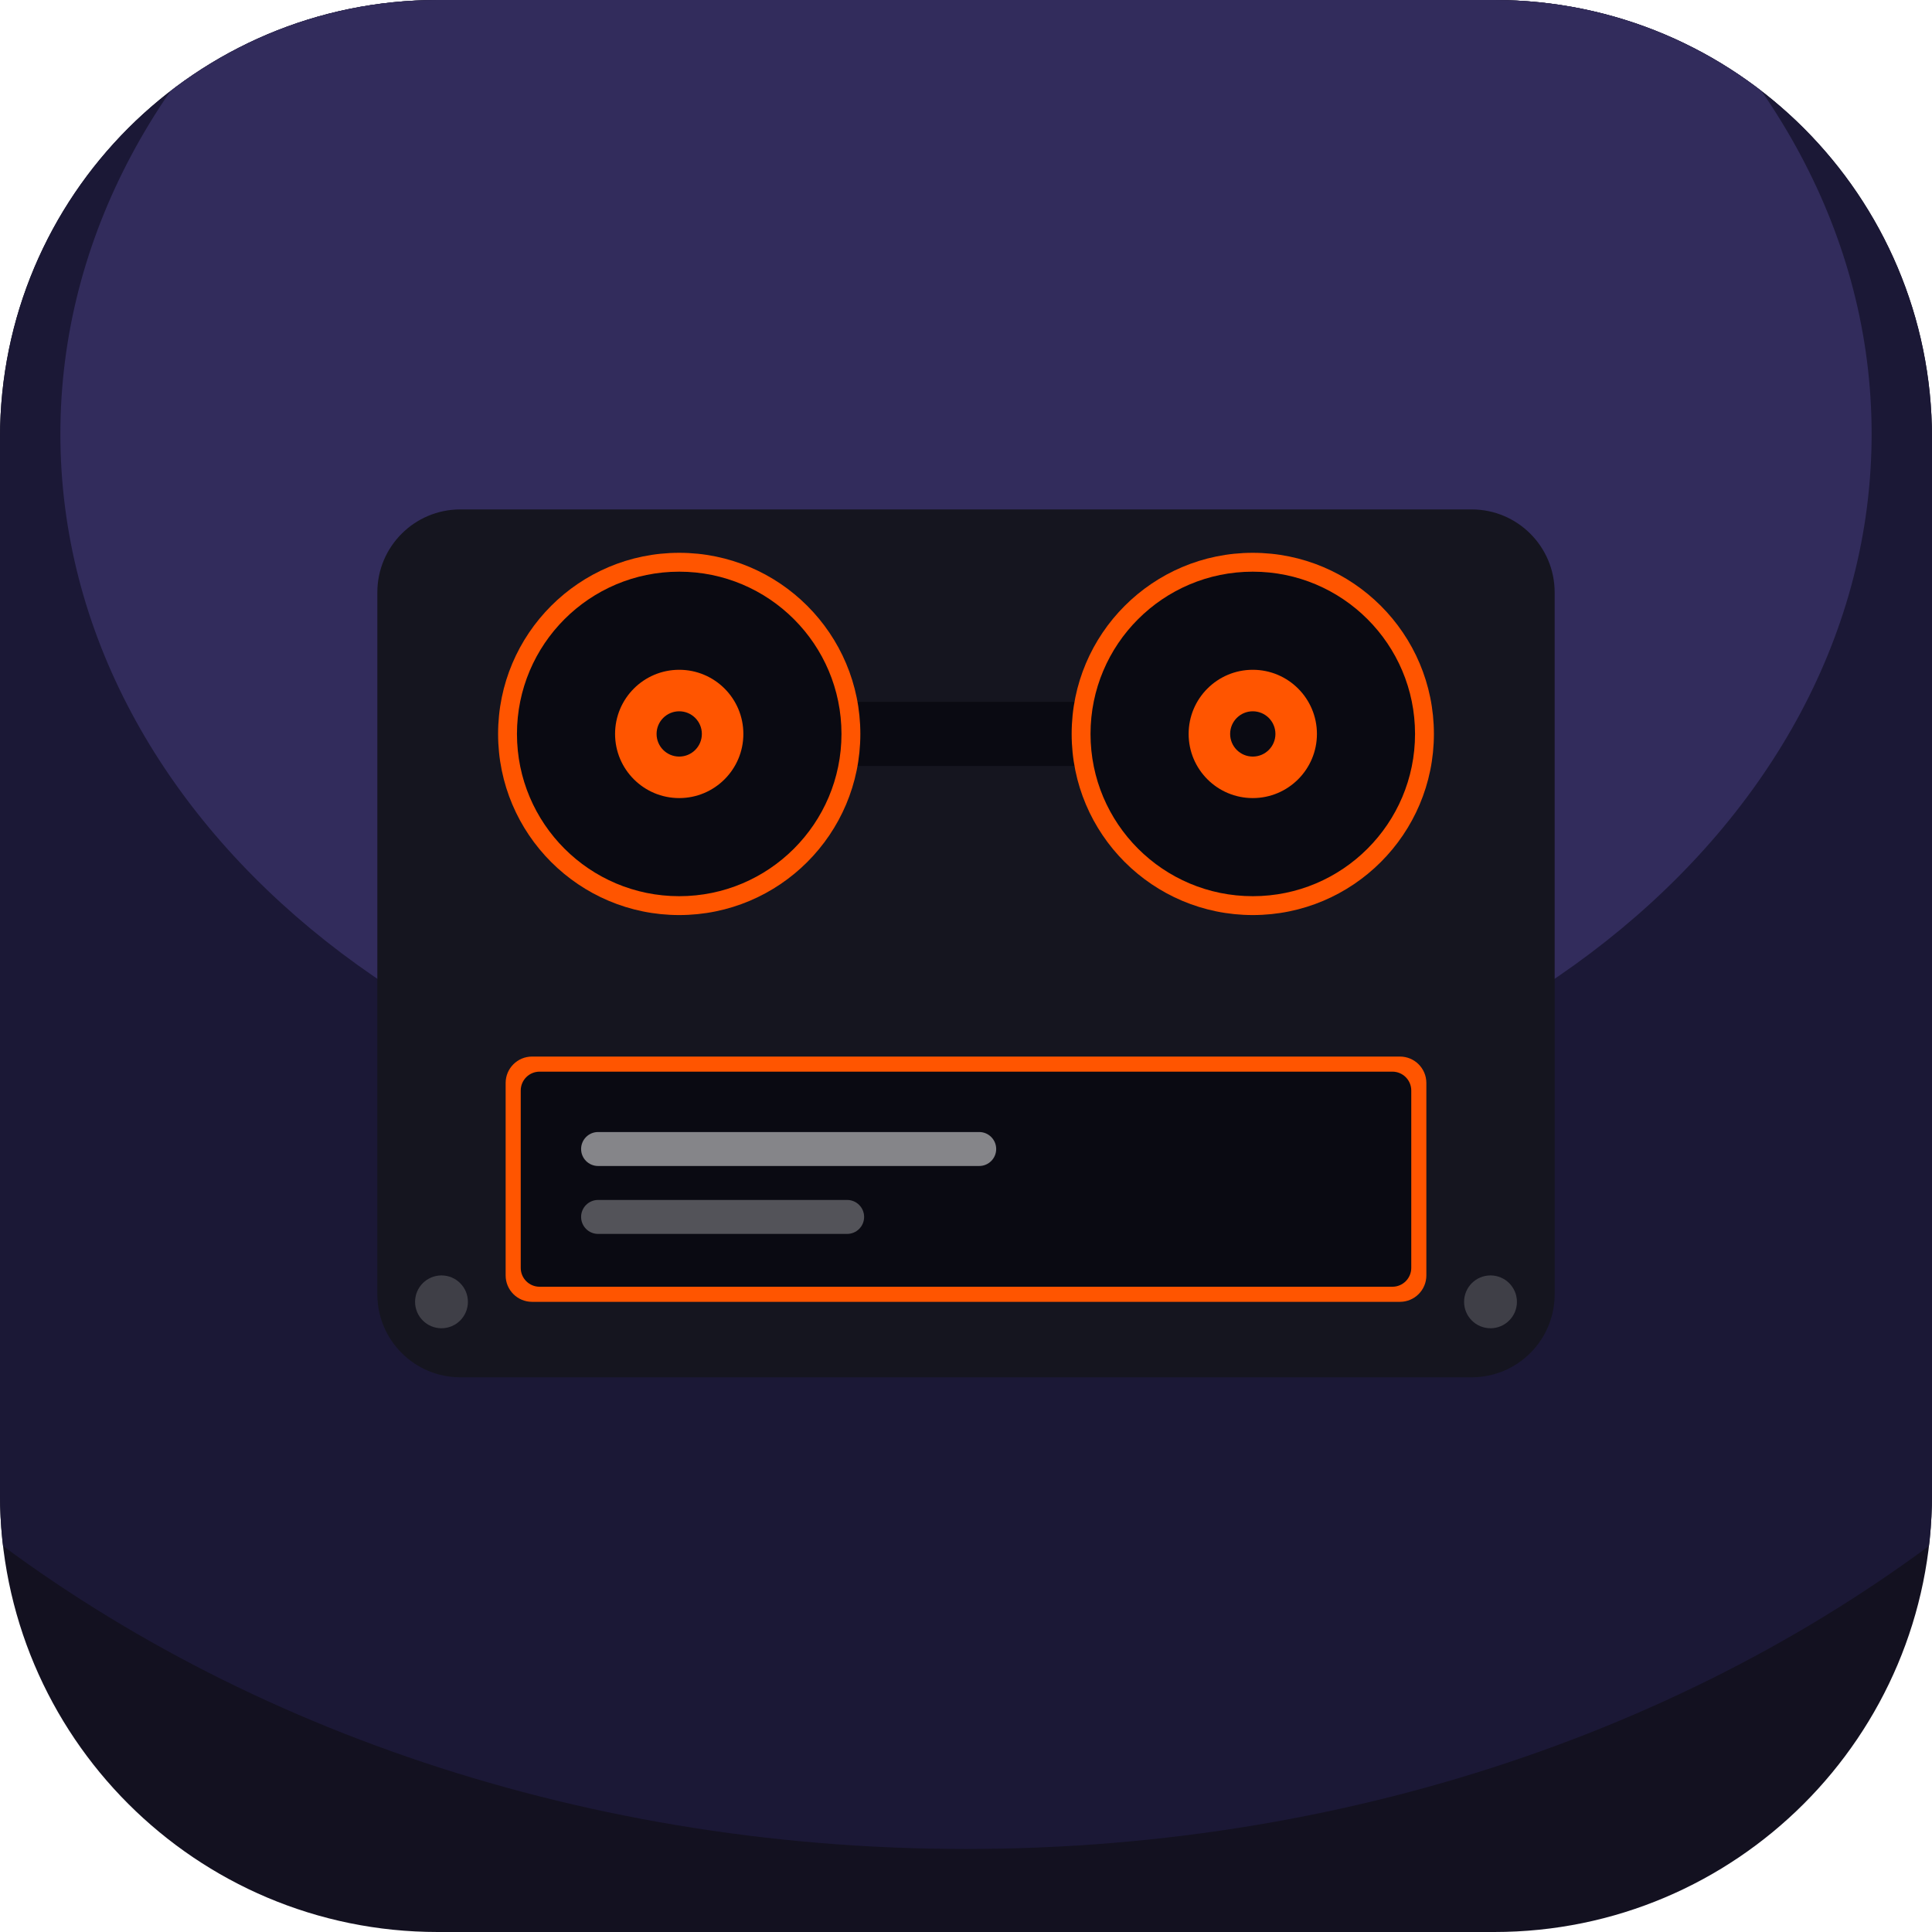
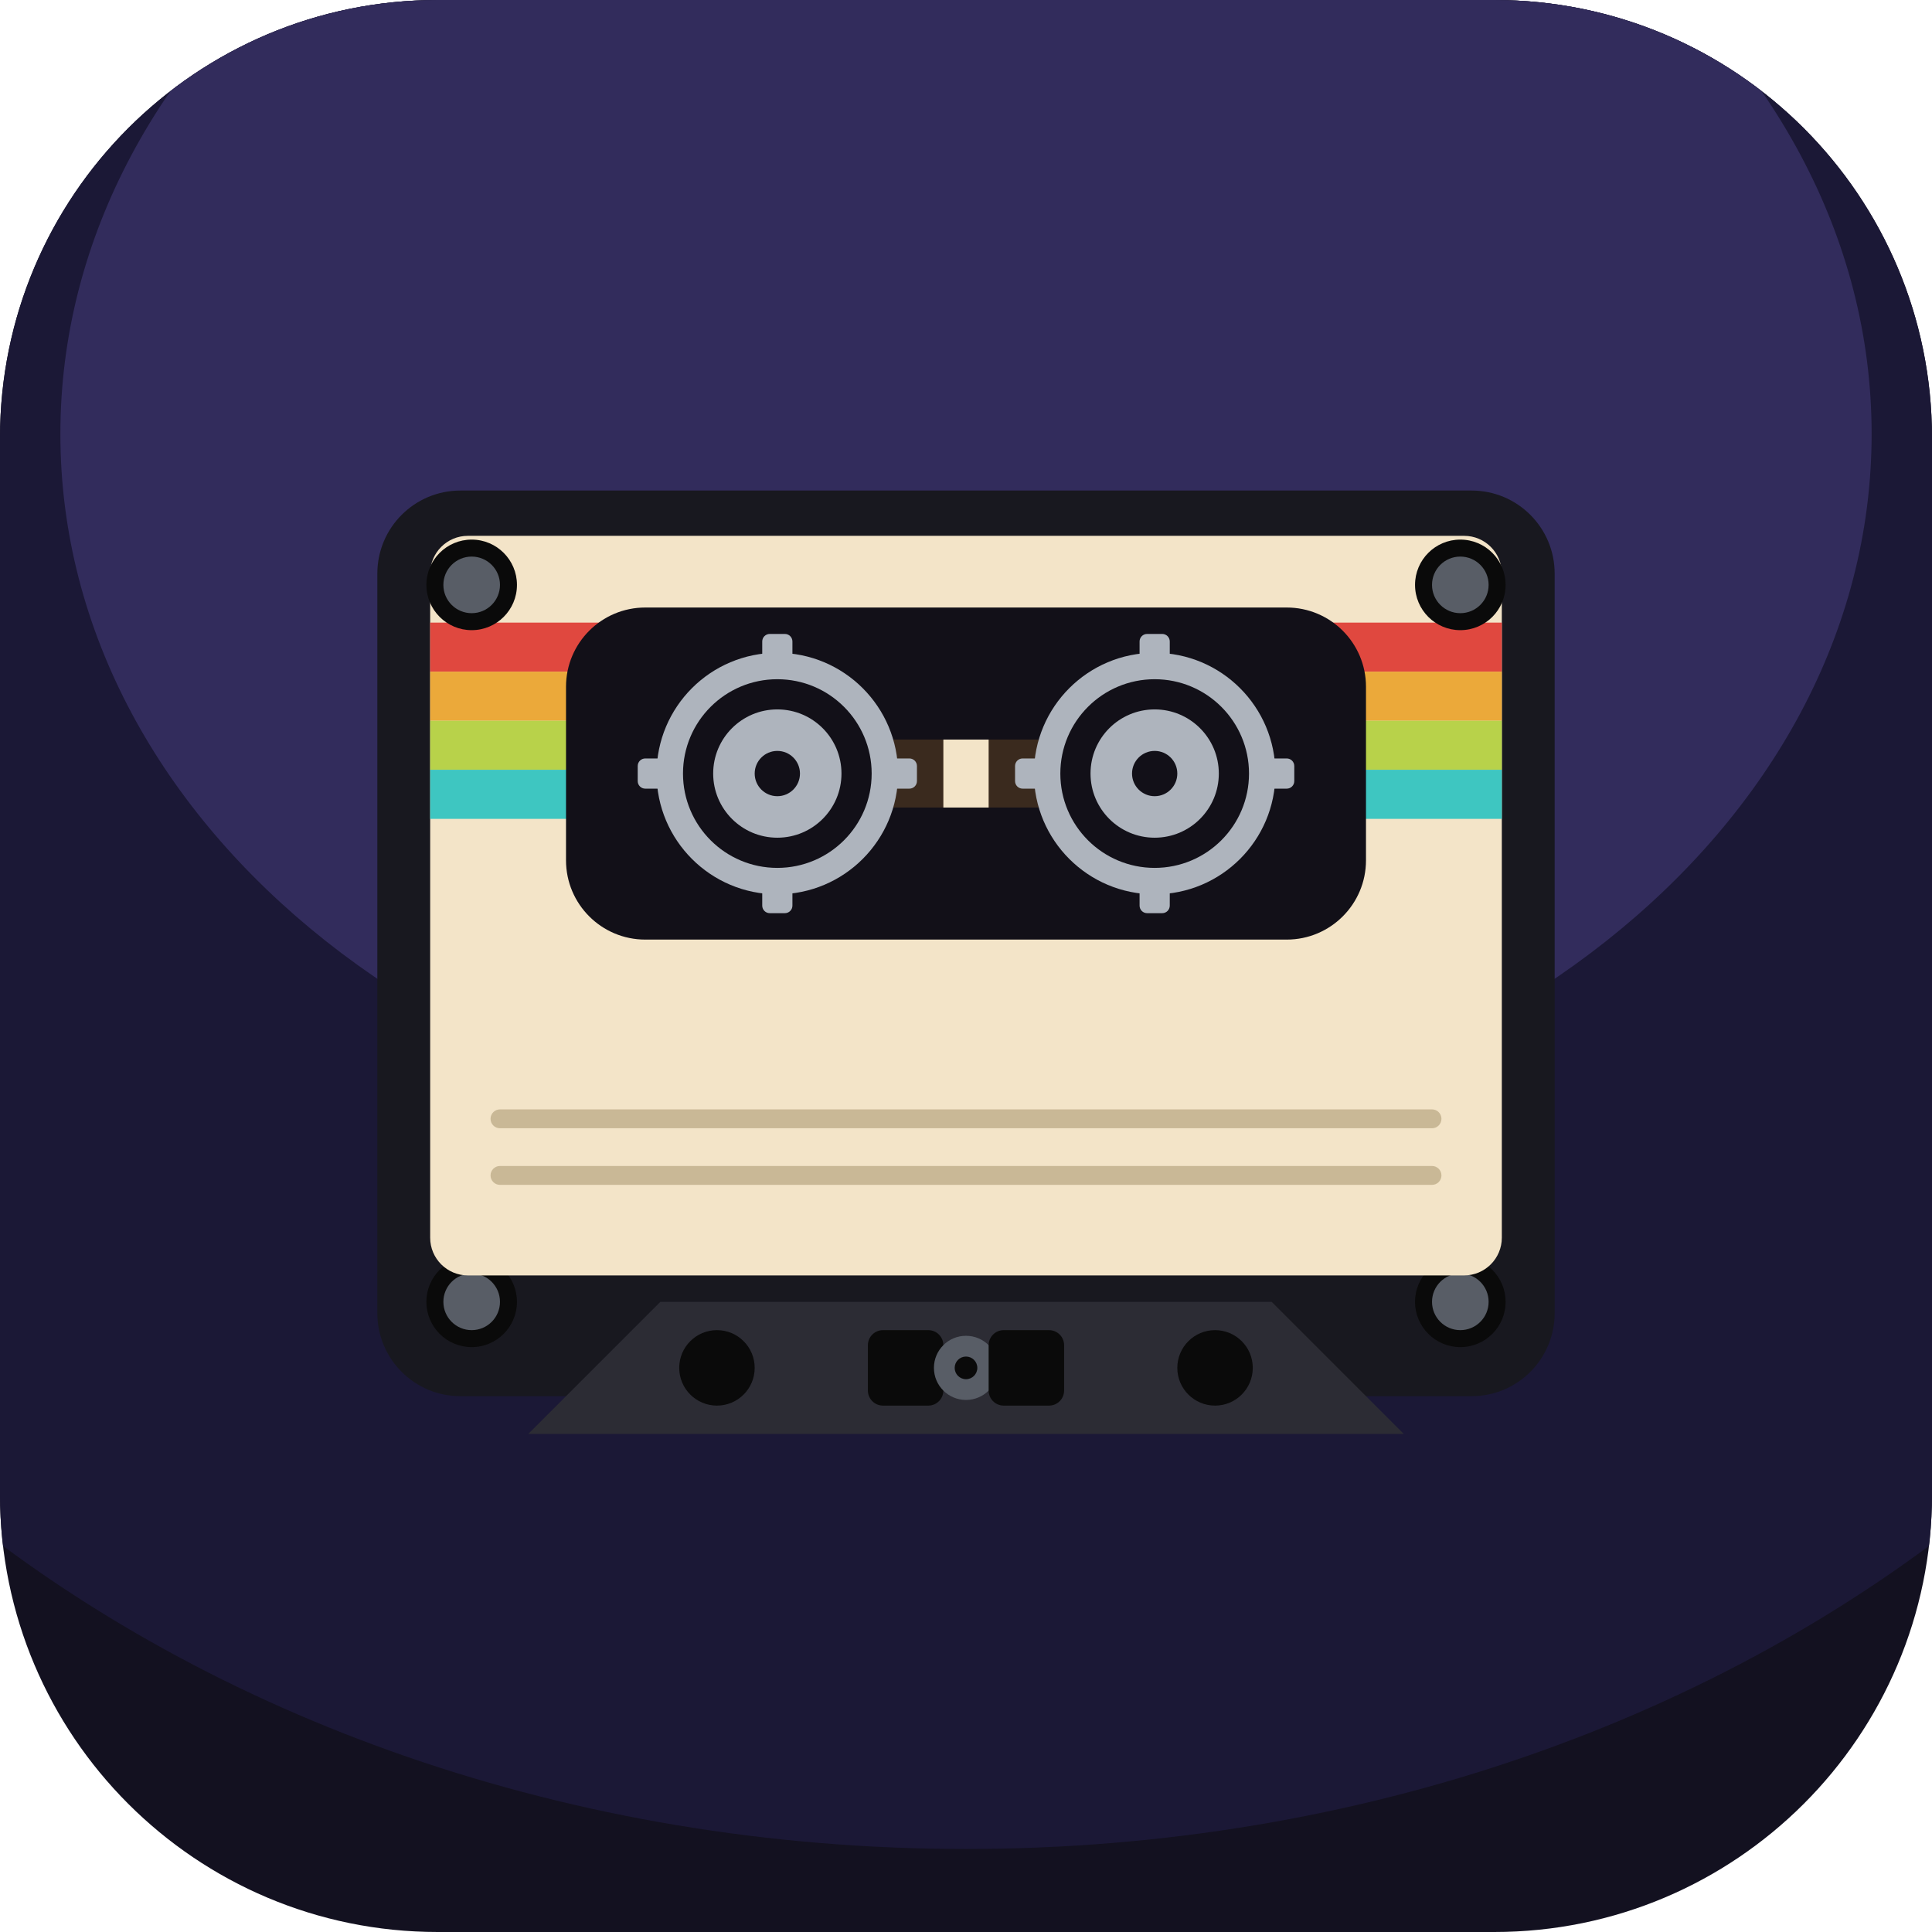
<svg xmlns="http://www.w3.org/2000/svg" viewBox="0 0 1024 1024" width="1024" height="1024">
  <defs>
    <clipPath id="mask">
      <rect width="1024" height="1024" rx="232" />
    </clipPath>
  </defs>
  <g clip-path="url(#mask)">
    <rect width="1024" height="1024" fill="#131120" />
    <ellipse cx="512" cy="360" rx="760" ry="620" fill="#1b1836" />
    <ellipse cx="512" cy="230" rx="480" ry="380" fill="#322c5c" />
-     <rect x="200" y="270" width="624" height="460" rx="44" fill="#15151f" />
-     <rect x="300" y="372" width="424" height="34" rx="17" fill="#0a0a12" />
-     <circle cx="360" cy="389" r="96" fill="#ff5500" />
-     <circle cx="360" cy="389" r="86" fill="#0a0a12" />
-     <circle cx="664" cy="389" r="96" fill="#ff5500" />
-     <circle cx="664" cy="389" r="86" fill="#0a0a12" />
-     <circle cx="360" cy="389" r="34" fill="#ff5500" />
-     <circle cx="360" cy="389" r="12" fill="#0a0a12" />
-     <circle cx="664" cy="389" r="34" fill="#ff5500" />
-     <circle cx="664" cy="389" r="12" fill="#0a0a12" />
-     <rect x="268" y="560" width="488" height="130" rx="14" fill="#ff5500" />
-     <rect x="276" y="568" width="472" height="114" rx="10" fill="#0a0a12" />
-     <rect x="308" y="600" width="220" height="18" rx="9" fill="rgba(255,255,255,0.5)" />
-     <rect x="308" y="636" width="150" height="18" rx="9" fill="rgba(255,255,255,0.3)" />
-     <circle cx="234" cy="690" r="14" fill="rgba(255,255,255,0.18)" />
-     <circle cx="790" cy="690" r="14" fill="rgba(255,255,255,0.18)" />
+     <rect x="200" y="260" width="624" height="480" rx="44" fill="#18181f" />
+     <polygon points="350,690 674,690 744,760 280,760" fill="#2c2c34" />
+     <circle cx="380" cy="725" r="20" fill="#0a0a0a" />
+     <rect x="460" y="705" width="40" height="40" rx="8" fill="#0a0a0a" />
+     <circle cx="512" cy="725" r="17" fill="#585d66" />
+     <circle cx="512" cy="725" r="6" fill="#0a0a0a" />
+     <rect x="524" y="705" width="40" height="40" rx="8" fill="#0a0a0a" />
+     <circle cx="644" cy="725" r="20" fill="#0a0a0a" />
+     <circle cx="250" cy="690" r="24" fill="#0a0a0a" />
+     <circle cx="250" cy="690" r="15" fill="#585d66" />
+     <circle cx="774" cy="690" r="24" fill="#0a0a0a" />
+     <circle cx="774" cy="690" r="15" fill="#585d66" />
+     <rect x="228" y="284" width="568" height="392" rx="20" fill="#f3e4c8" />
+     <rect x="228" y="330" width="568" height="26" fill="#e0483f" />
+     <rect x="228" y="356" width="568" height="26" fill="#eba93a" />
+     <rect x="228" y="382" width="568" height="26" fill="#b8d24a" />
+     <rect x="228" y="408" width="568" height="26" fill="#3ec6c1" />
+     <rect x="300" y="322" width="424" height="176" rx="42" fill="#121018" />
+     <rect x="462" y="392" width="100" height="36" rx="10" fill="#3a2a1e" />
+     <rect x="500" y="392" width="24" height="36" fill="#f3e4c8" />
+     <circle cx="412" cy="410" r="64" fill="#aeb4bd" />
+     <circle cx="412" cy="410" r="50" fill="#121018" />
+     <circle cx="412" cy="410" r="34" fill="#aeb4bd" />
+     <circle cx="412" cy="410" r="12" fill="#121018" />
+     <rect x="404" y="336" width="16" height="22" rx="4" fill="#aeb4bd" />
+     <rect x="404" y="462" width="16" height="22" rx="4" fill="#aeb4bd" />
+     <rect x="338" y="402" width="22" height="16" rx="4" fill="#aeb4bd" />
+     <rect x="464" y="402" width="22" height="16" rx="4" fill="#aeb4bd" />
+     <circle cx="612" cy="410" r="64" fill="#aeb4bd" />
+     <circle cx="612" cy="410" r="50" fill="#121018" />
+     <circle cx="612" cy="410" r="34" fill="#aeb4bd" />
+     <circle cx="612" cy="410" r="12" fill="#121018" />
+     <rect x="604" y="336" width="16" height="22" rx="4" fill="#aeb4bd" />
+     <rect x="604" y="462" width="16" height="22" rx="4" fill="#aeb4bd" />
+     <rect x="538" y="402" width="22" height="16" rx="4" fill="#aeb4bd" />
+     <rect x="664" y="402" width="22" height="16" rx="4" fill="#aeb4bd" />
+     <rect x="260" y="588" width="504" height="10" rx="5" fill="#c9b896" />
+     <rect x="260" y="618" width="504" height="10" rx="5" fill="#c9b896" />
+     <circle cx="250" cy="310" r="24" fill="#0a0a0a" />
+     <circle cx="250" cy="310" r="15" fill="#585d66" />
+     <circle cx="774" cy="310" r="24" fill="#0a0a0a" />
+     <circle cx="774" cy="310" r="15" fill="#585d66" />
  </g>
</svg>
